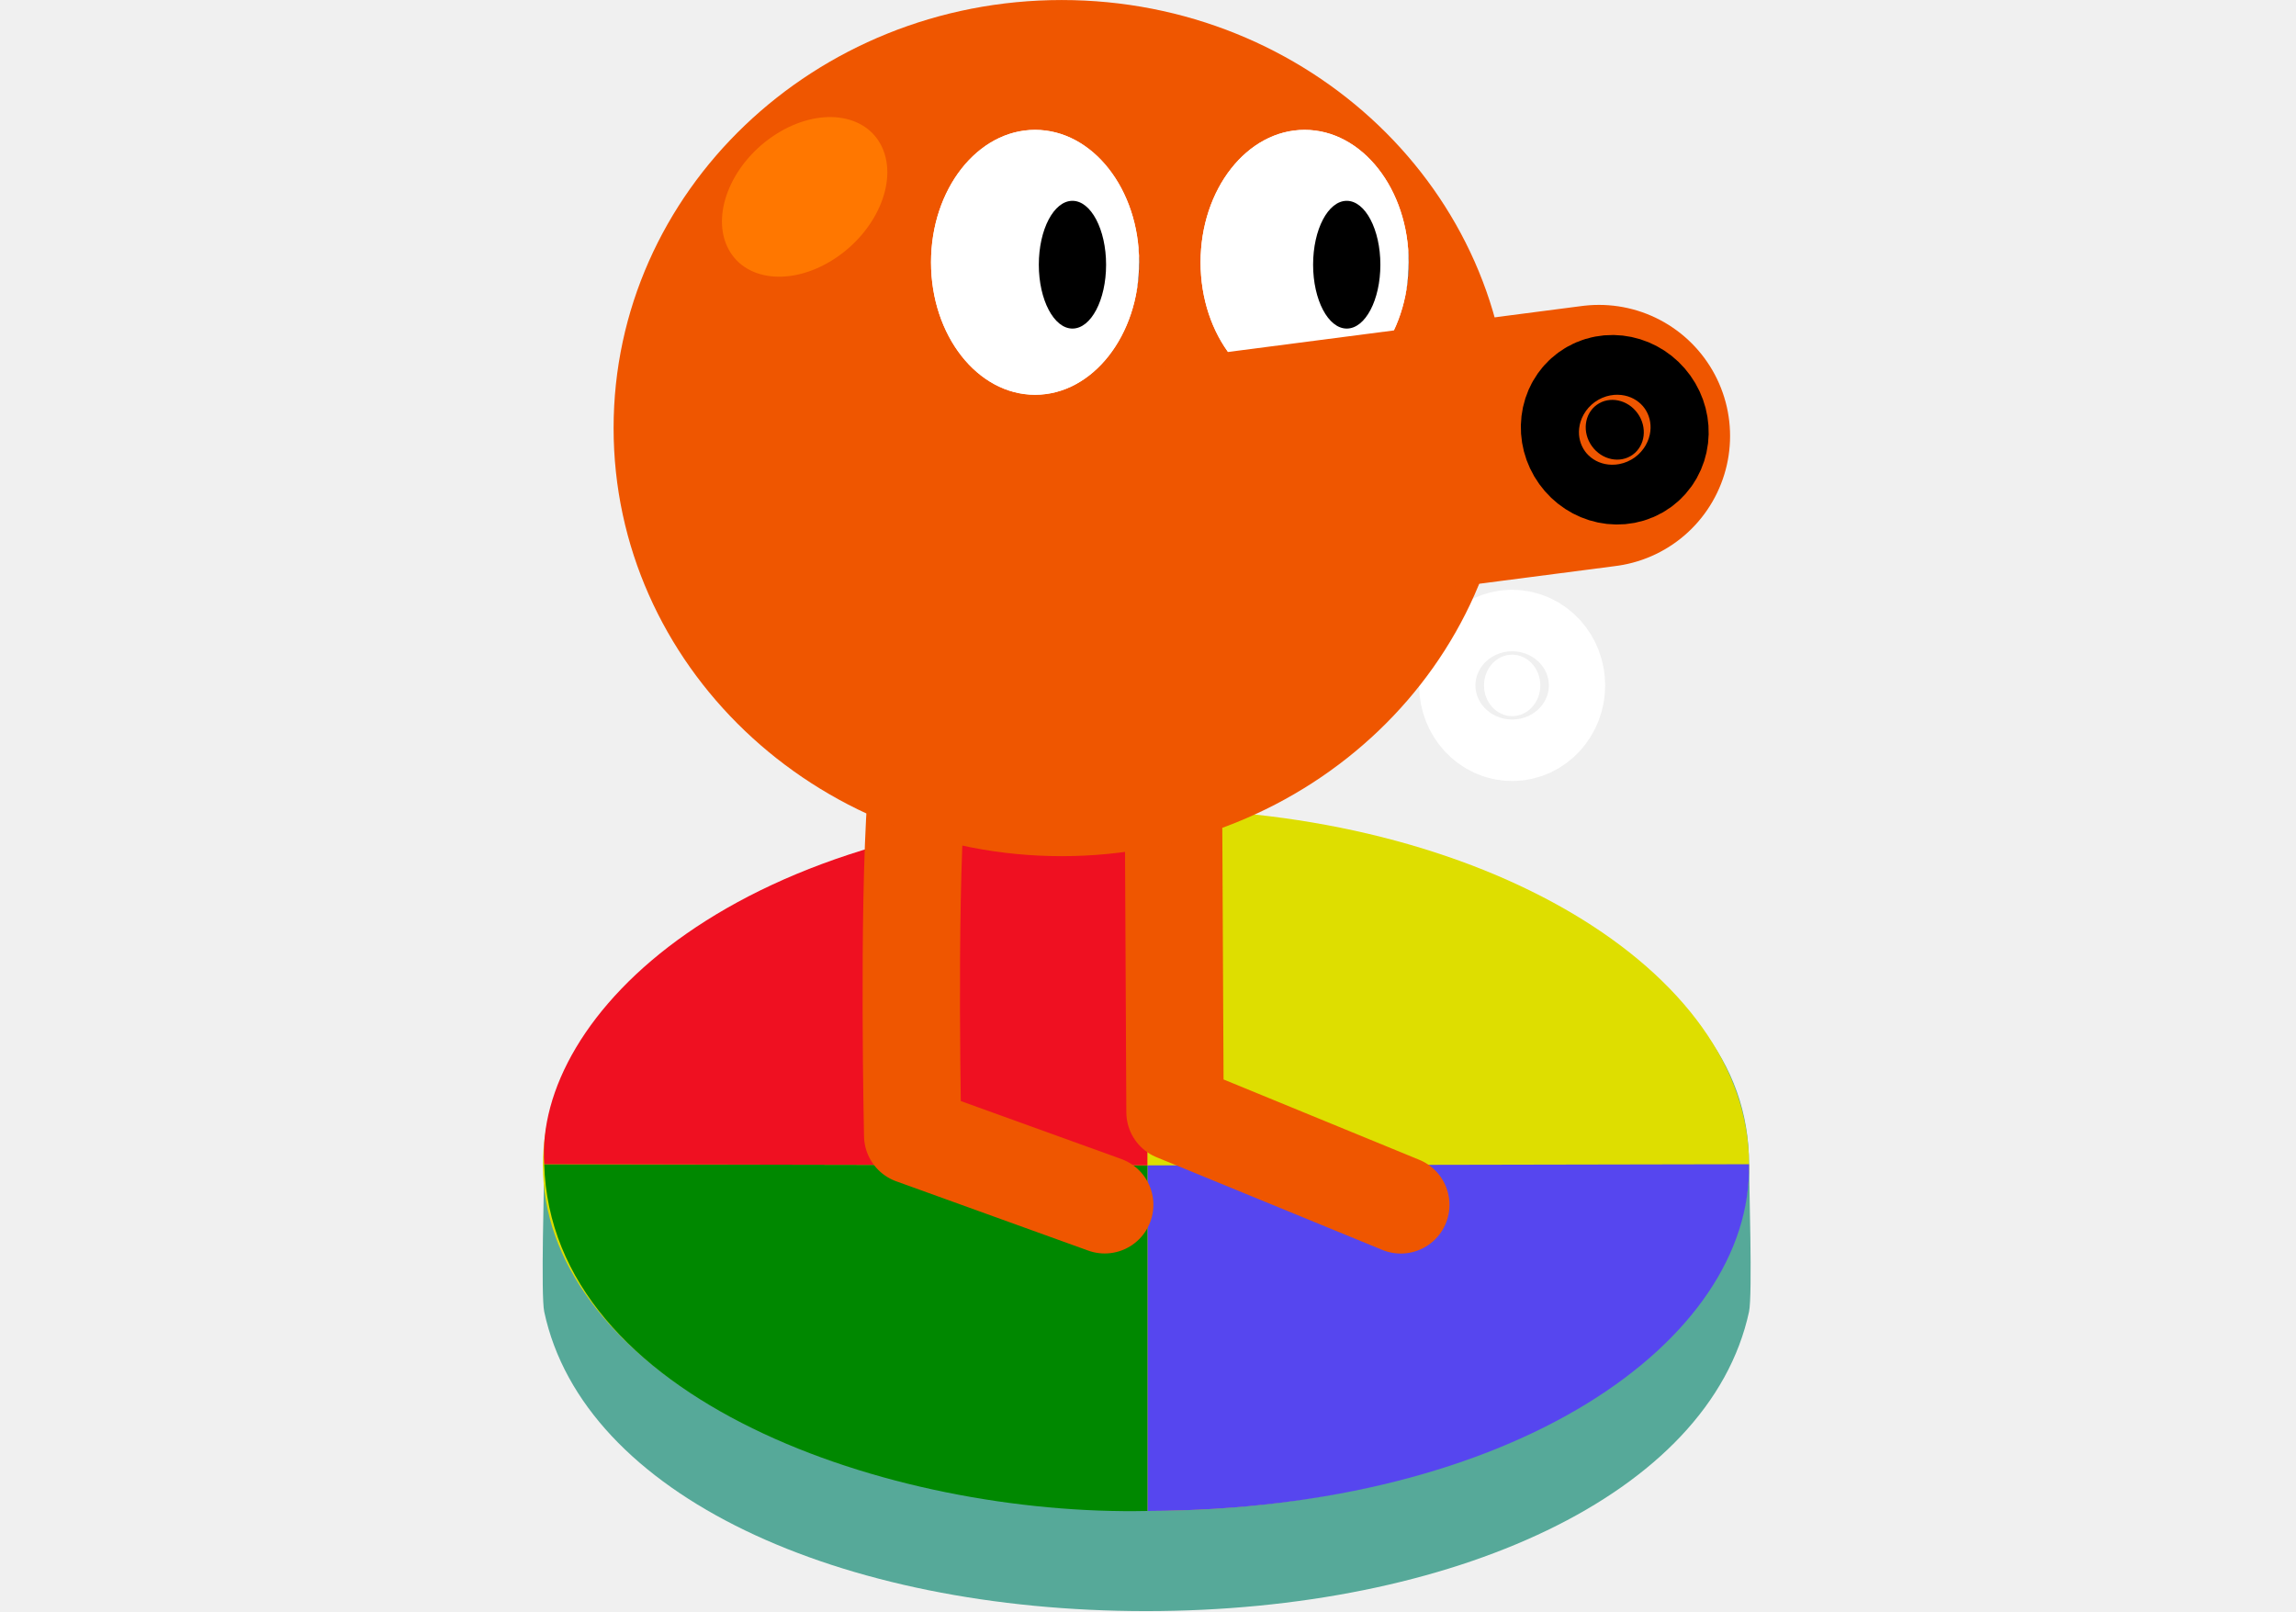
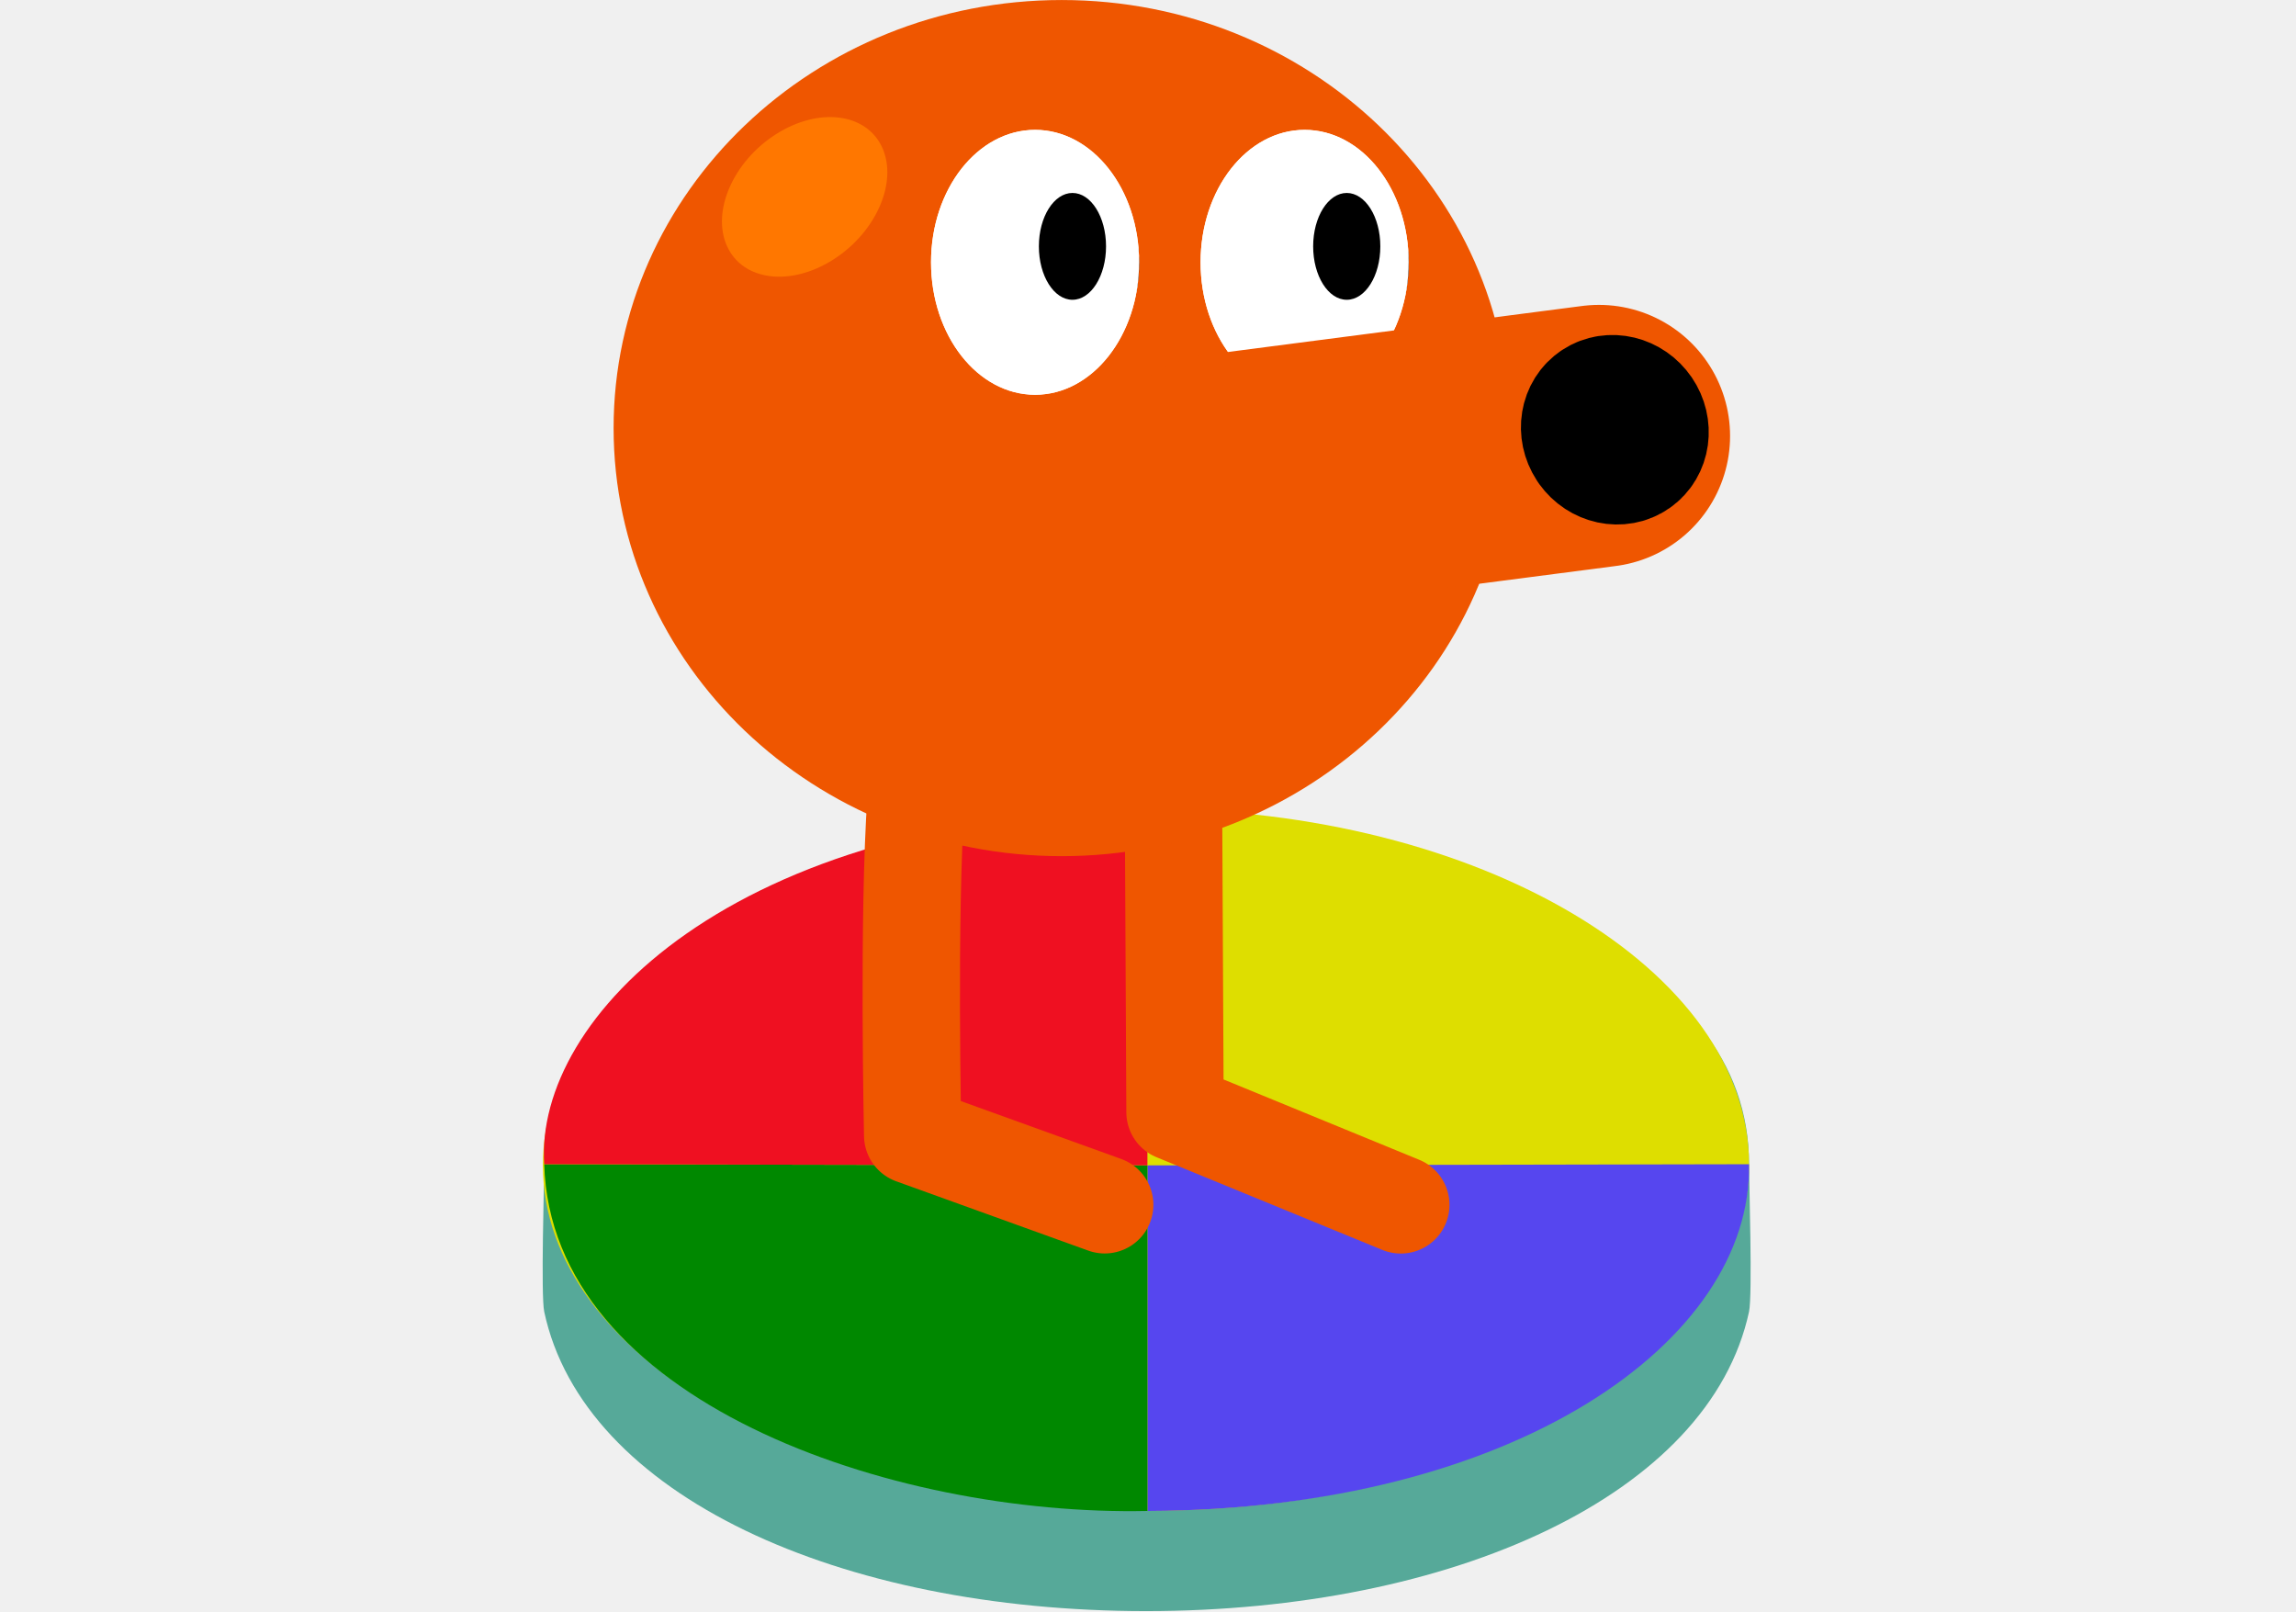
<svg xmlns="http://www.w3.org/2000/svg" width="85.818" height="60.211" id="svg2" version="1.1">
  <defs id="defs4" />
  <g id="layer1" transform="translate(2083.873,-1020.928)">
    <g id="g4255" />
    <g id="g5045" transform="matrix(-1,0,0,1,-4142.627,97.51829)">
      <g id="g4991" transform="matrix(1.843193,0,0,1.843193,-329.6229,-956.337)">
        <g id="g4993">
          <g id="g4995" transform="matrix(1.518972,0,0,1.518972,-279.7534,117.9464)">
            <g id="g5001" transform="translate(137.5322,493.672)" />
          </g>
          <g id="g5256">
            <g id="g5033" transform="matrix(0.5425368,0,0,0.5425368,18.21123,689.2045)">
              <path style="color:#000000;fill:#56a999;fill-opacity:1;fill-rule:nonzero;stroke:none;stroke-width:1.576;marker:none;visibility:visible;display:inline;overflow:visible;enable-background:accumulate" d="m -1783.039,652.92 c 0,0.633 0.13,4.899 0,5.51 -1.465,6.879 -11.059,11.19 -22.494,11.19 -11.421,0 -21.057,-4.323 -22.539,-11.19 -0.134,-0.619 0,-4.868 0,-5.51 0,-7.762 10.089,-11.408 22.539,-11.408 12.45,0 22.494,3.646 22.494,11.408 z" id="path5035" />
              <path style="color:#000000;fill:#dede00;fill-opacity:1;fill-rule:nonzero;stroke:none;stroke-width:1.576;marker:none;visibility:visible;display:inline;overflow:visible;enable-background:accumulate" d="m -1782.989,652.963 c 0,7.244 -10.145,12.91 -22.596,12.91 -12.45,0 -22.487,-5.708 -22.487,-12.953 0,-7.244 10.037,-13.282 22.487,-13.282 12.45,0 22.596,6.08 22.596,13.325 z" id="path5037" />
              <path style="fill:#5646ef;fill-opacity:1;stroke:none" d="m -1828.072,652.92 22.487,0.043 0,12.915 c -13.717,-0.046 -22.606,-6.345 -22.487,-12.958 z" id="path5039" />
              <path style="fill:#008800;fill-opacity:1;stroke:none" d="m -1805.585,652.963 22.546,-0.043 c -0.256,8.838 -12.978,13.16 -22.546,12.958 z" id="path5041" />
              <path style="fill:#ef1021;fill-opacity:1;stroke:none" d="m -1805.585,652.963 0,-13.325 c 15.483,0.188 22.917,7.805 22.546,13.282" id="path5043" />
            </g>
-             <g style="fill:#ffffff;stroke:#ffffff" id="g4997" transform="matrix(1.518972,0,0,1.518972,-69.77192,867.8202)">
-               <path transform="matrix(1.082547,0,0,1.082547,49.50542,-8.301384)" d="m -592.107,108.564 c 0,0.209 -0.155,0.379 -0.347,0.379 -0.192,0 -0.347,-0.17 -0.347,-0.379 0,-0.209 0.155,-0.379 0.347,-0.379 0.192,0 0.347,0.17 0.347,0.379 z" id="path4999" style="color:#000000;fill:#ffffff;fill-opacity:1;fill-rule:nonzero;stroke:#ffffff;stroke-width:1.6;stroke-linecap:round;stroke-linejoin:round;stroke-miterlimit:4;stroke-opacity:1;stroke-dasharray:none;stroke-dashoffset:0;marker:none;visibility:visible;display:inline;overflow:visible;enable-background:accumulate" />
-             </g>
            <path style="fill:none;stroke:#ef5600;stroke-width:1.3;stroke-linecap:round;stroke-linejoin:round;stroke-miterlimit:4;stroke-opacity:1;stroke-dasharray:none" d="m -583.189,110.736 c 0.11,1.551 0.045,4.496 0.045,4.496 l -2.563,0.925" id="path5003" transform="matrix(1.518972,0,0,1.518972,-70.84599,867.8202)" />
            <path style="fill:none;stroke:#ef5600;stroke-width:1.3;stroke-linecap:round;stroke-linejoin:round;stroke-miterlimit:4;stroke-opacity:1;stroke-dasharray:none" d="m -586.622,110.099 -0.024,4.822 -3.014,1.237" id="path5005" transform="matrix(1.518972,0,0,1.518972,-70.84599,867.8202)" />
-             <path style="color:#000000;fill:#ef5600;fill-opacity:1;fill-rule:nonzero;stroke:none;stroke-width:8;marker:none;visibility:visible;display:inline;overflow:visible;enable-background:accumulate" id="path5009" d="m -596.25,134.148 c 0,3.156 -2.678,5.714 -5.982,5.714 -3.304,0 -5.982,-2.558 -5.982,-5.714 0,-3.156 2.678,-5.714 5.982,-5.714 3.304,0 5.982,2.558 5.982,5.714 z" transform="matrix(-1.518972,0,0,1.518972,-1874.42,824.7445)" />
-             <path style="color:#000000;fill:#ffffff;fill-opacity:1;fill-rule:nonzero;stroke:none;stroke-width:3.5;marker:none;visibility:visible;display:inline;overflow:visible;enable-background:accumulate" id="path5011" d="m -618.34,133.755 c 0,0.976 -0.622,1.768 -1.389,1.768 -0.767,0 -1.389,-0.791 -1.389,-1.768 0,-0.976 0.622,-1.768 1.389,-1.768 0.767,0 1.389,0.791 1.389,1.768 z" transform="matrix(-1.518972,0,0,1.518972,-1900.458,821.9802)" />
-             <path style="color:#000000;fill:#000000;fill-opacity:1;fill-rule:nonzero;stroke:none;stroke-width:3.5;marker:none;visibility:visible;display:inline;overflow:visible;enable-background:accumulate" id="path5013" d="m -619.16,134.418 c 0,0.331 -0.141,0.6 -0.316,0.6 -0.174,0 -0.316,-0.269 -0.316,-0.6 0,-0.331 0.141,-0.6 0.316,-0.6 0.174,0 0.316,0.269 0.316,0.6 z" transform="matrix(-2.158539,0,0,2.158539,-2297.699,735.0521)" />
-             <path transform="matrix(-1.518972,0,0,1.518972,-1900.458,821.9802)" d="m -618.34,133.755 c 0,0.976 -0.622,1.768 -1.389,1.768 -0.767,0 -1.389,-0.791 -1.389,-1.768 0,-0.976 0.622,-1.768 1.389,-1.768 0.767,0 1.389,0.791 1.389,1.768 z" id="path5015" style="color:#000000;fill:#ffffff;fill-opacity:1;fill-rule:nonzero;stroke:none;stroke-width:3.5;marker:none;visibility:visible;display:inline;overflow:visible;enable-background:accumulate" />
-             <path transform="matrix(-2.158539,0,0,2.158539,-2297.028,735.0521)" d="m -619.16,134.418 c 0,0.331 -0.141,0.6 -0.316,0.6 -0.174,0 -0.316,-0.269 -0.316,-0.6 0,-0.331 0.141,-0.6 0.316,-0.6 0.174,0 0.316,0.269 0.316,0.6 z" id="path5017" style="color:#000000;fill:#000000;fill-opacity:1;fill-rule:nonzero;stroke:none;stroke-width:3.5;marker:none;visibility:visible;display:inline;overflow:visible;enable-background:accumulate" />
-             <path transform="matrix(-1.518972,0,0,1.518972,-1905.924,821.9802)" d="m -618.34,133.755 c 0,0.976 -0.622,1.768 -1.389,1.768 -0.767,0 -1.389,-0.791 -1.389,-1.768 0,-0.976 0.622,-1.768 1.389,-1.768 0.767,0 1.389,0.791 1.389,1.768 z" id="path5019" style="color:#000000;fill:#ffffff;fill-opacity:1;fill-rule:nonzero;stroke:none;stroke-width:3.5;marker:none;visibility:visible;display:inline;overflow:visible;enable-background:accumulate" />
-             <path transform="matrix(-2.158539,0,0,2.158539,-2303.166,735.0521)" d="m -619.16,134.418 c 0,0.331 -0.141,0.6 -0.316,0.6 -0.174,0 -0.316,-0.269 -0.316,-0.6 0,-0.331 0.141,-0.6 0.316,-0.6 0.174,0 0.316,0.269 0.316,0.6 z" id="path5021" style="color:#000000;fill:#000000;fill-opacity:1;fill-rule:nonzero;stroke:none;stroke-width:3.5;marker:none;visibility:visible;display:inline;overflow:visible;enable-background:accumulate" />
-             <path style="color:#000000;fill:#ffffff;fill-opacity:1;fill-rule:nonzero;stroke:none;stroke-width:3.5;marker:none;visibility:visible;display:inline;overflow:visible;enable-background:accumulate" id="path5023" d="m -618.34,133.755 c 0,0.976 -0.622,1.768 -1.389,1.768 -0.767,0 -1.389,-0.791 -1.389,-1.768 0,-0.976 0.622,-1.768 1.389,-1.768 0.767,0 1.389,0.791 1.389,1.768 z" transform="matrix(-1.518972,0,0,1.518972,-1905.924,821.9802)" />
-             <path style="color:#000000;fill:#000000;fill-opacity:1;fill-rule:nonzero;stroke:none;stroke-width:3.5;marker:none;visibility:visible;display:inline;overflow:visible;enable-background:accumulate" id="path5025" d="m -619.16,134.418 c 0,0.331 -0.141,0.6 -0.316,0.6 -0.174,0 -0.316,-0.269 -0.316,-0.6 0,-0.331 0.141,-0.6 0.316,-0.6 0.174,0 0.316,0.269 0.316,0.6 z" transform="matrix(-2.158539,0,0,2.158539,-2302.59,735.0521)" />
-             <path style="color:#000000;fill:#ff7700;fill-opacity:1;fill-rule:nonzero;stroke:none;stroke-width:1.3;marker:none;visibility:visible;display:inline;overflow:visible;enable-background:accumulate" id="path5029" d="m -642.589,129.885 c 0,0.999 -0.58,1.808 -1.295,1.808 -0.715,0 -1.295,-0.809 -1.295,-1.808 0,-0.999 0.58,-1.808 1.295,-1.808 0.715,0 1.295,0.809 1.295,1.808 z" transform="matrix(-0.4492519,0.9811111,0.8696688,0.5542777,-1356.657,1583.553)" />
+             <path style="color:#000000;fill:#ef5600;fill-opacity:1;fill-rule:nonzero;stroke:none;stroke-width:8;marker:none;visibility:visible;display:inline;overflow:visible;enable-background:accumulate" id="path5009" d="m -596.25,134.148 a 5.982,5.714 0 0 1 -5.982,5.714 5.982,5.714 0 0 1 -5.982,-5.714 5.982,5.714 0 0 1 5.982,-5.714 5.982,5.714 0 0 1 5.982,5.714 z" transform="matrix(-1.518972,0,0,1.518972,-1874.42,824.7445)" />
+             <path style="color:#000000;fill:#ffffff;fill-opacity:1;fill-rule:nonzero;stroke:none;stroke-width:3.5;marker:none;visibility:visible;display:inline;overflow:visible;enable-background:accumulate" id="path5011" d="m -618.34,133.755 a 1.389,1.768 0 0 1 -1.389,1.768 1.389,1.768 0 0 1 -1.389,-1.768 1.389,1.768 0 0 1 1.389,-1.768 1.389,1.768 0 0 1 1.389,1.768 z" transform="matrix(-1.518972,0,0,1.518972,-1900.458,821.9802)" />
+             <path style="color:#000000;fill:#000000;fill-opacity:1;fill-rule:nonzero;stroke:none;stroke-width:3.5;marker:none;visibility:visible;display:inline;overflow:visible;enable-background:accumulate" id="path5013" d="m -619.16,134.418 a 0.316,0.6 0 0 1 -0.316,0.6 0.316,0.6 0 0 1 -0.316,-0.6 0.316,0.6 0 0 1 0.316,-0.6 0.316,0.6 0 0 1 0.316,0.6 z" transform="matrix(-2.158539,0,0,2.158539,-2297.699,735.0521)" />
+             <path transform="matrix(-1.518972,0,0,1.518972,-1900.458,821.9802)" d="m -618.34,133.755 a 1.389,1.768 0 0 1 -1.389,1.768 1.389,1.768 0 0 1 -1.389,-1.768 1.389,1.768 0 0 1 1.389,-1.768 1.389,1.768 0 0 1 1.389,1.768 z" id="path5015" style="color:#000000;fill:#ffffff;fill-opacity:1;fill-rule:nonzero;stroke:none;stroke-width:3.5;marker:none;visibility:visible;display:inline;overflow:visible;enable-background:accumulate" />
+             <ellipse transform="scale(-1,1)" id="path5017" style="color:#000000;display:inline;overflow:visible;visibility:visible;fill:#000000;fill-opacity:1;fill-rule:nonzero;stroke:none;stroke-width:6.909;marker:none;enable-background:accumulate" cx="959.865" cy="1024.827" rx="0.681" ry="1.083" />
+             <path transform="matrix(-1.518972,0,0,1.518972,-1905.924,821.9802)" d="m -618.34,133.755 a 1.389,1.768 0 0 1 -1.389,1.768 1.389,1.768 0 0 1 -1.389,-1.768 1.389,1.768 0 0 1 1.389,-1.768 1.389,1.768 0 0 1 1.389,1.768 z" id="path5019" style="color:#000000;fill:#ffffff;fill-opacity:1;fill-rule:nonzero;stroke:none;stroke-width:3.5;marker:none;visibility:visible;display:inline;overflow:visible;enable-background:accumulate" />
+             <path transform="matrix(-2.158539,0,0,2.158539,-2303.166,735.0521)" d="m -619.16,134.418 a 0.316,0.6 0 0 1 -0.316,0.6 0.316,0.6 0 0 1 -0.316,-0.6 0.316,0.6 0 0 1 0.316,-0.6 0.316,0.6 0 0 1 0.316,0.6 z" id="path5021" style="color:#000000;fill:#000000;fill-opacity:1;fill-rule:nonzero;stroke:none;stroke-width:3.5;marker:none;visibility:visible;display:inline;overflow:visible;enable-background:accumulate" />
+             <path style="color:#000000;fill:#ffffff;fill-opacity:1;fill-rule:nonzero;stroke:none;stroke-width:3.5;marker:none;visibility:visible;display:inline;overflow:visible;enable-background:accumulate" id="path5023" d="m -618.34,133.755 a 1.389,1.768 0 0 1 -1.389,1.768 1.389,1.768 0 0 1 -1.389,-1.768 1.389,1.768 0 0 1 1.389,-1.768 1.389,1.768 0 0 1 1.389,1.768 z" transform="matrix(-1.518972,0,0,1.518972,-1905.924,821.9802)" />
+             <ellipse style="color:#000000;display:inline;overflow:visible;visibility:visible;fill:#000000;fill-opacity:1;fill-rule:nonzero;stroke:none;stroke-width:6.909;marker:none;enable-background:accumulate" id="path5025" transform="scale(-1,1)" cx="965.427" cy="1024.827" rx="0.681" ry="1.083" />
+             <path style="color:#000000;fill:#ff7700;fill-opacity:1;fill-rule:nonzero;stroke:none;stroke-width:1.3;marker:none;visibility:visible;display:inline;overflow:visible;enable-background:accumulate" id="path5029" d="m -642.589,129.885 a 1.295,1.808 0 0 1 -1.295,1.808 1.295,1.808 0 0 1 -1.295,-1.808 1.295,1.808 0 0 1 1.295,-1.808 1.295,1.808 0 0 1 1.295,1.808 z" transform="matrix(-0.4492519,0.9811111,0.8696688,0.5542777,-1356.657,1583.553)" />
            <path style="fill:#ef5600;fill-opacity:1;stroke:#ef5600;stroke-width:3.5;stroke-linecap:round;stroke-linejoin:miter;stroke-miterlimit:4;stroke-opacity:1;stroke-dasharray:none" d="m -587.302,106.545 -5.004,-0.65" id="path5007" transform="matrix(1.518972,0,0,1.518972,-70.84599,867.8202)" />
-             <path style="color:#000000;fill:#000000;fill-opacity:1;fill-rule:nonzero;stroke:#000000;stroke-width:1.6;stroke-linecap:round;stroke-linejoin:round;stroke-miterlimit:4;stroke-opacity:1;stroke-dasharray:none;stroke-dashoffset:0;marker:none;visibility:visible;display:inline;overflow:visible;enable-background:accumulate" id="path5027" d="m -592.107,108.564 c 0,0.209 -0.155,0.379 -0.347,0.379 -0.192,0 -0.347,-0.17 -0.347,-0.379 0,-0.209 0.155,-0.379 0.347,-0.379 0.192,0 0.347,0.17 0.347,0.379 z" transform="matrix(1.33535,0.9595608,-0.9595608,1.33535,-75.55489,1452.07)" />
+             <path style="color:#000000;display:inline;overflow:visible;visibility:visible;fill:#000000;fill-opacity:1;fill-rule:nonzero;stroke:#000000;stroke-width:1.6;stroke-linecap:round;stroke-linejoin:round;stroke-miterlimit:4;stroke-dasharray:none;stroke-dashoffset:0;stroke-opacity:1;marker:none;enable-background:accumulate" id="path5027" transform="matrix(1.33535,0.9595608,-0.9595608,1.33535,-75.55489,1452.07)" d="m -592.107,108.564 a 0.347,0.379 0 0 1 -0.343,0.379 0.347,0.379 0 0 1 -0.352,-0.369 0.347,0.379 0 0 1 0.334,-0.388 0.347,0.379 0 0 1 0.36,0.359 l -0.347,0.019 z" />
            <path transform="matrix(-1.518972,0,0,0.6156634,-798.2224,679.1387)" d="m 107.406,565.156 -15.344,8.875 15.344,8.844 15.344,-8.844 -15.344,-8.875 z" id="path5031" style="fill:#ff6666;fill-opacity:0;stroke:none" />
          </g>
        </g>
      </g>
    </g>
  </g>
</svg>
